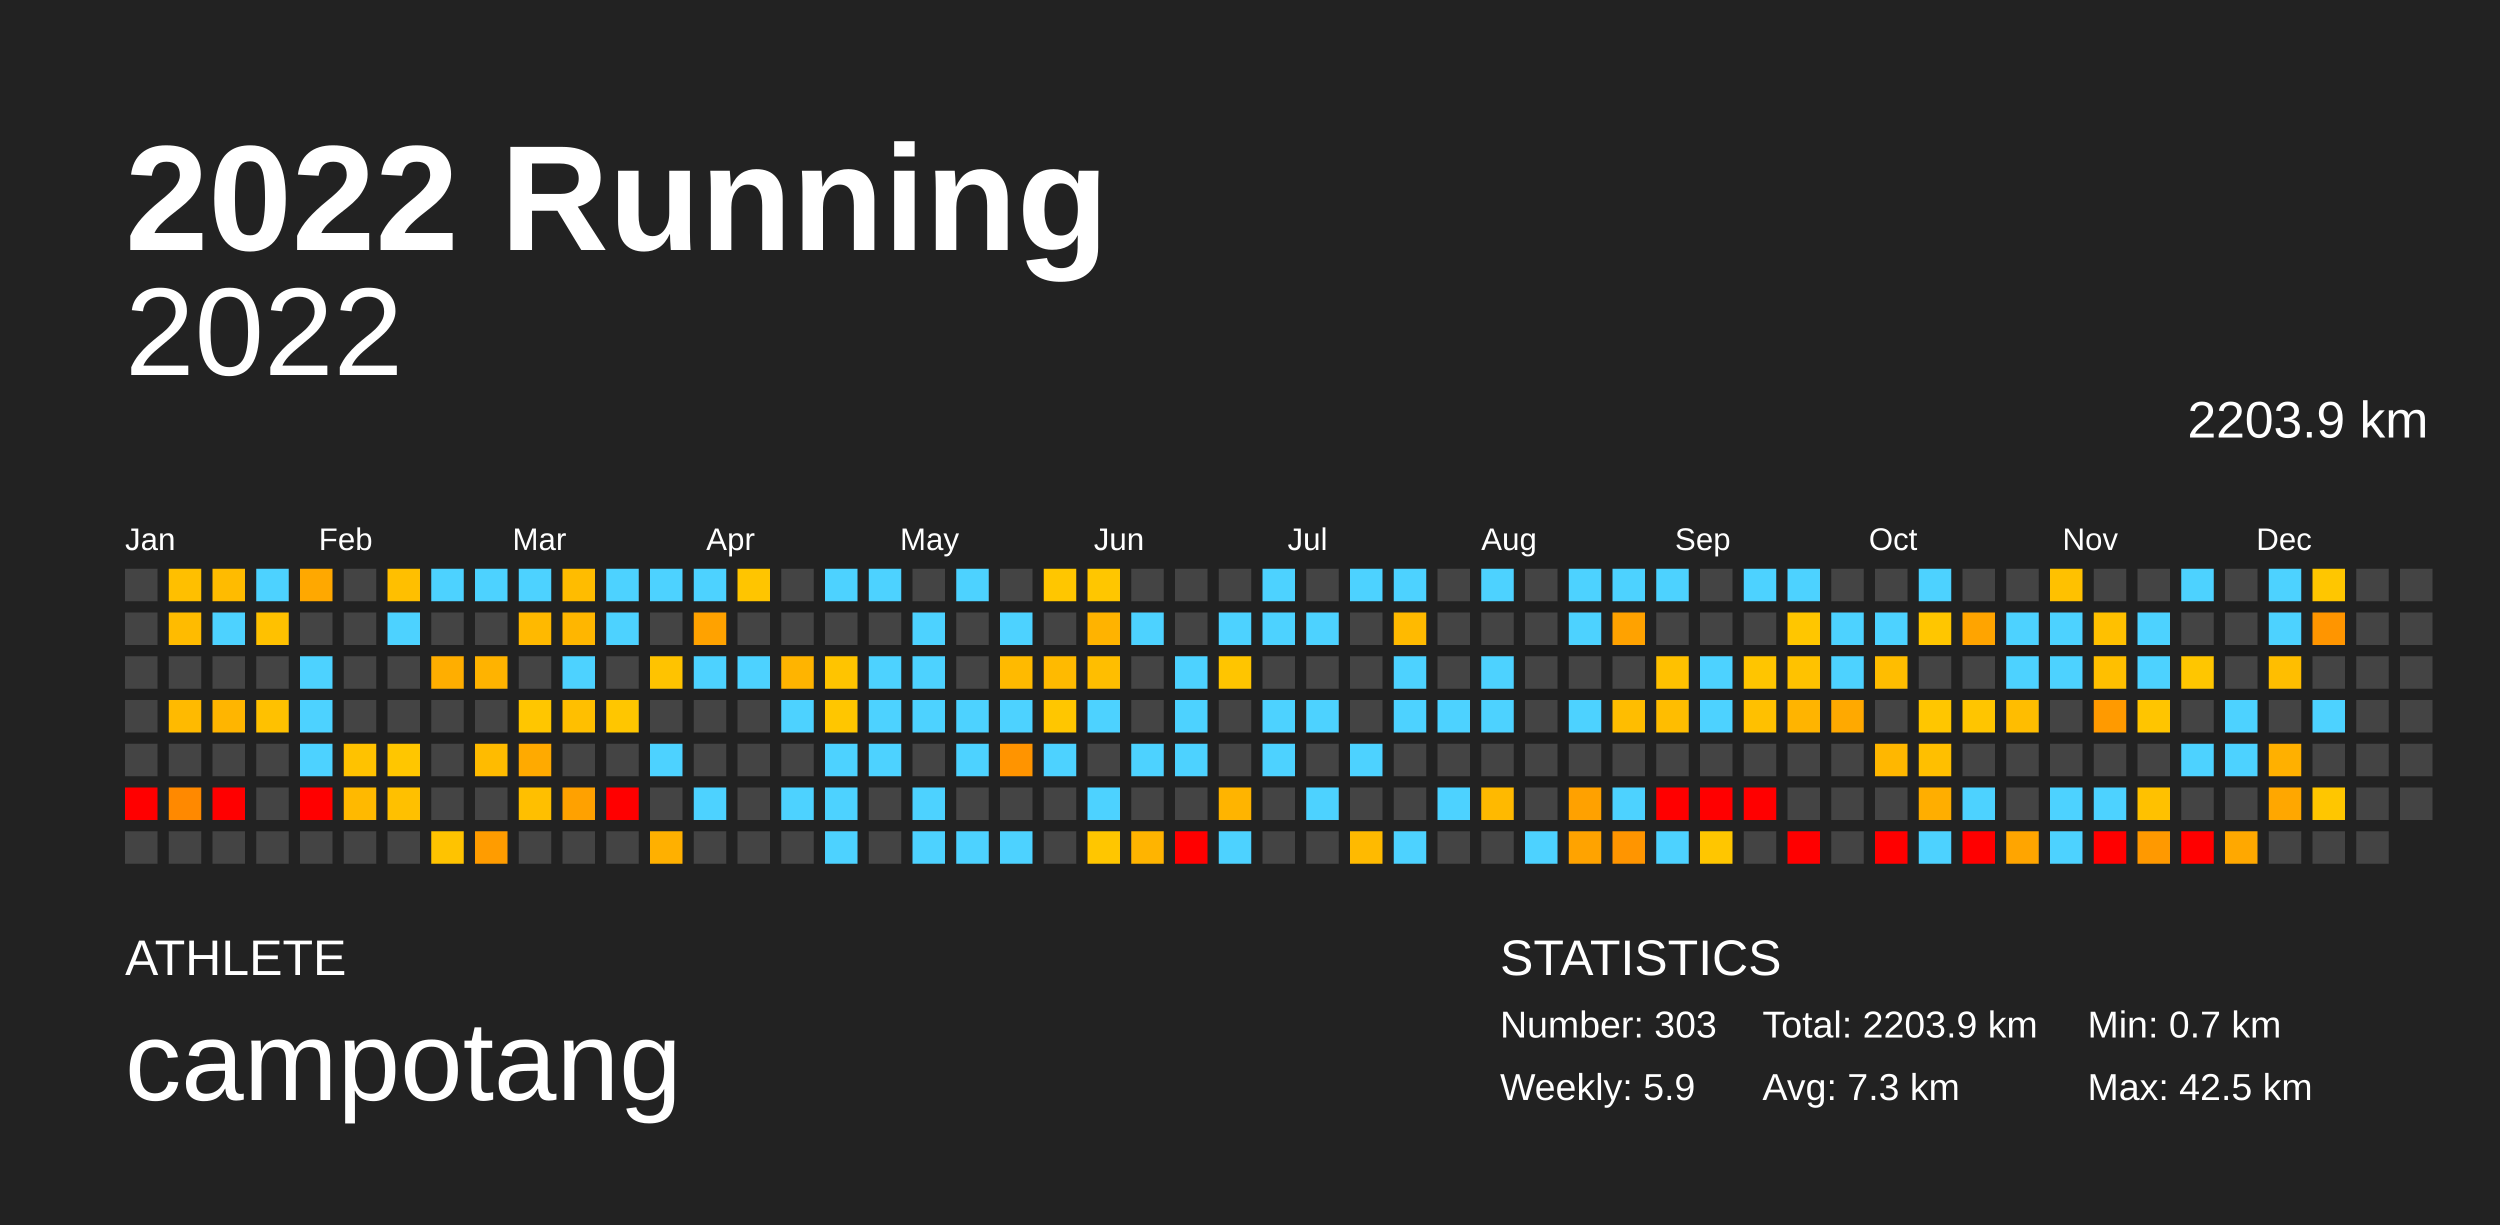
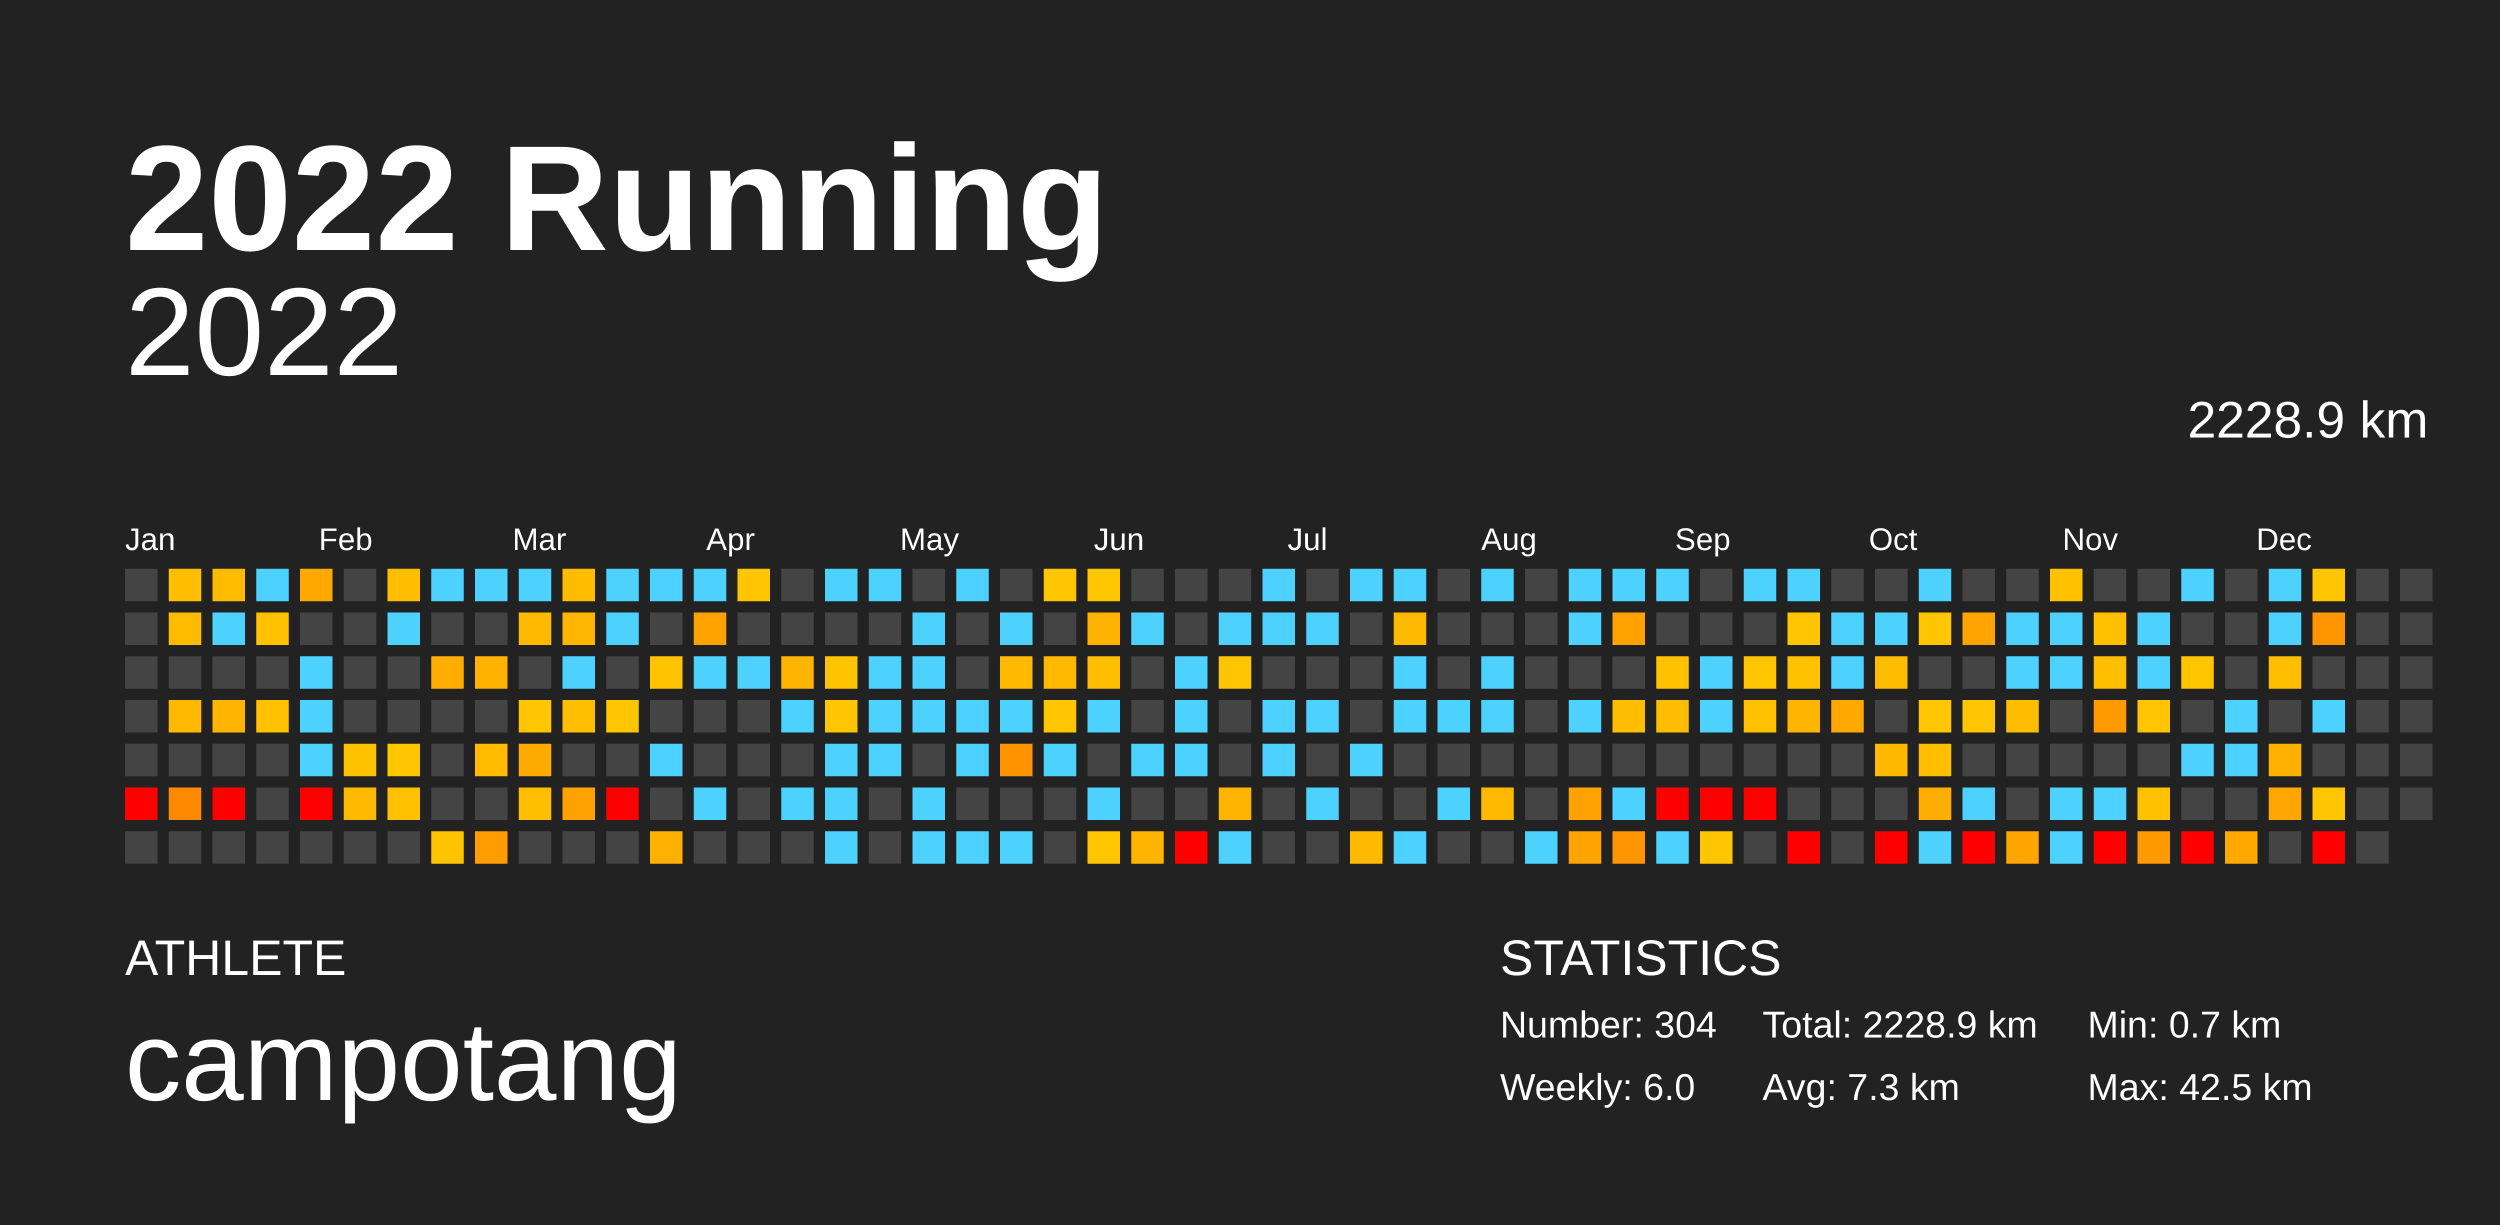
<svg xmlns="http://www.w3.org/2000/svg" baseProfile="full" height="98mm" version="1.1" viewBox="0,0,200,98" width="200mm">
  <defs />
  <rect fill="#222222" height="98" width="200" x="0" y="0" />
  <text fill="#FFFFFF" style="font-size:12px; font-family:Arial; font-weight:bold;" x="10" y="20">2022 Running</text>
  <text fill="#FFFFFF" style="font-size:4px; font-family:Arial" x="10" y="78">ATHLETE</text>
  <text fill="#FFFFFF" style="font-size:9px; font-family:Arial" x="10" y="88">campotang</text>
  <text fill="#FFFFFF" style="font-size:4px; font-family:Arial" x="120" y="78">STATISTICS</text>
-   <text fill="#FFFFFF" style="font-size:3px; font-family:Arial" x="120" y="83">Number: 303</text>
-   <text fill="#FFFFFF" style="font-size:3px; font-family:Arial" x="120" y="88">Weekly: 5.9</text>
-   <text fill="#FFFFFF" style="font-size:3px; font-family:Arial" x="141" y="83">Total: 2203.9 km</text>
+   <text fill="#FFFFFF" style="font-size:3px; font-family:Arial" x="120" y="83">Number: 304</text>
+   <text fill="#FFFFFF" style="font-size:3px; font-family:Arial" x="120" y="88">Weekly: 6.0</text>
+   <text fill="#FFFFFF" style="font-size:3px; font-family:Arial" x="141" y="83">Total: 2228.9 km</text>
  <text fill="#FFFFFF" style="font-size:3px; font-family:Arial" x="141" y="88">Avg: 7.3 km</text>
  <text fill="#FFFFFF" style="font-size:3px; font-family:Arial" x="167" y="83">Min: 0.7 km</text>
  <text fill="#FFFFFF" style="font-size:3px; font-family:Arial" x="167" y="88">Max: 42.5 km</text>
  <text alignment-baseline="hanging" fill="#FFFFFF" style="font-size:10.0px; font-family:Arial;" x="10" y="30">2022</text>
-   <text alignment-baseline="hanging" fill="#FFFFFF" style="font-size:4.125px; font-family:Arial;" x="175" y="35">2203.9 km</text>
+   <text alignment-baseline="hanging" fill="#FFFFFF" style="font-size:4.125px; font-family:Arial;" x="175" y="35">2228.9 km</text>
  <text fill="#FFFFFF" style="font-size:2.5px; font-family:Arial" x="10.0" y="44">Jan</text>
  <text fill="#FFFFFF" style="font-size:2.5px; font-family:Arial" x="25.5" y="44">Feb</text>
  <text fill="#FFFFFF" style="font-size:2.5px; font-family:Arial" x="41.0" y="44">Mar</text>
  <text fill="#FFFFFF" style="font-size:2.5px; font-family:Arial" x="56.5" y="44">Apr</text>
  <text fill="#FFFFFF" style="font-size:2.5px; font-family:Arial" x="72.0" y="44">May</text>
  <text fill="#FFFFFF" style="font-size:2.5px; font-family:Arial" x="87.5" y="44">Jun</text>
  <text fill="#FFFFFF" style="font-size:2.5px; font-family:Arial" x="103.0" y="44">Jul</text>
  <text fill="#FFFFFF" style="font-size:2.5px; font-family:Arial" x="118.5" y="44">Aug</text>
  <text fill="#FFFFFF" style="font-size:2.5px; font-family:Arial" x="134.0" y="44">Sep</text>
  <text fill="#FFFFFF" style="font-size:2.5px; font-family:Arial" x="149.5" y="44">Oct</text>
  <text fill="#FFFFFF" style="font-size:2.5px; font-family:Arial" x="165.0" y="44">Nov</text>
  <text fill="#FFFFFF" style="font-size:2.5px; font-family:Arial" x="180.5" y="44">Dec</text>
  <rect fill="#444444" height="2.6" width="2.6" x="10.0" y="45.5" />
  <rect fill="#444444" height="2.6" width="2.6" x="10.0" y="49.0" />
  <rect fill="#444444" height="2.6" width="2.6" x="10.0" y="52.5" />
  <rect fill="#444444" height="2.6" width="2.6" x="10.0" y="56.0" />
  <rect fill="#444444" height="2.6" width="2.6" x="10.0" y="59.5" />
  <rect fill="red" height="2.6" width="2.6" x="10.0" y="63.0" />
  <rect fill="#444444" height="2.6" width="2.6" x="10.0" y="66.5" />
  <rect fill="#ffbf00" height="2.6" width="2.6" x="13.5" y="45.5" />
  <rect fill="#ffbb00" height="2.6" width="2.6" x="13.5" y="49.0" />
  <rect fill="#444444" height="2.6" width="2.6" x="13.5" y="52.5" />
  <rect fill="#ffba00" height="2.6" width="2.6" x="13.5" y="56.0" />
  <rect fill="#444444" height="2.6" width="2.6" x="13.5" y="59.5" />
  <rect fill="#ff8900" height="2.6" width="2.6" x="13.5" y="63.0" />
  <rect fill="#444444" height="2.6" width="2.6" x="13.5" y="66.5" />
  <rect fill="#ffbb00" height="2.6" width="2.6" x="17.0" y="45.5" />
  <rect fill="#4dd2ff" height="2.6" width="2.6" x="17.0" y="49.0" />
  <rect fill="#444444" height="2.6" width="2.6" x="17.0" y="52.5" />
  <rect fill="#ffb500" height="2.6" width="2.6" x="17.0" y="56.0" />
  <rect fill="#444444" height="2.6" width="2.6" x="17.0" y="59.5" />
  <rect fill="red" height="2.6" width="2.6" x="17.0" y="63.0" />
  <rect fill="#444444" height="2.6" width="2.6" x="17.0" y="66.5" />
  <rect fill="#4dd2ff" height="2.6" width="2.6" x="20.5" y="45.5" />
  <rect fill="#ffc100" height="2.6" width="2.6" x="20.5" y="49.0" />
  <rect fill="#444444" height="2.6" width="2.6" x="20.5" y="52.5" />
  <rect fill="#ffc100" height="2.6" width="2.6" x="20.5" y="56.0" />
  <rect fill="#444444" height="2.6" width="2.6" x="20.5" y="59.5" />
  <rect fill="#444444" height="2.6" width="2.6" x="20.5" y="63.0" />
  <rect fill="#444444" height="2.6" width="2.6" x="20.5" y="66.5" />
  <rect fill="#ffa800" height="2.6" width="2.6" x="24.0" y="45.5" />
  <rect fill="#444444" height="2.6" width="2.6" x="24.0" y="49.0" />
  <rect fill="#4dd2ff" height="2.6" width="2.6" x="24.0" y="52.5" />
  <rect fill="#4dd2ff" height="2.6" width="2.6" x="24.0" y="56.0" />
  <rect fill="#4dd2ff" height="2.6" width="2.6" x="24.0" y="59.5" />
  <rect fill="red" height="2.6" width="2.6" x="24.0" y="63.0" />
  <rect fill="#444444" height="2.6" width="2.6" x="24.0" y="66.5" />
  <rect fill="#444444" height="2.6" width="2.6" x="27.5" y="45.5" />
  <rect fill="#444444" height="2.6" width="2.6" x="27.5" y="49.0" />
  <rect fill="#444444" height="2.6" width="2.6" x="27.5" y="52.5" />
  <rect fill="#444444" height="2.6" width="2.6" x="27.5" y="56.0" />
  <rect fill="#ffc200" height="2.6" width="2.6" x="27.5" y="59.5" />
  <rect fill="#ffb900" height="2.6" width="2.6" x="27.5" y="63.0" />
  <rect fill="#444444" height="2.6" width="2.6" x="27.5" y="66.5" />
  <rect fill="#ffbf00" height="2.6" width="2.6" x="31.0" y="45.5" />
  <rect fill="#4dd2ff" height="2.6" width="2.6" x="31.0" y="49.0" />
  <rect fill="#444444" height="2.6" width="2.6" x="31.0" y="52.5" />
  <rect fill="#444444" height="2.6" width="2.6" x="31.0" y="56.0" />
  <rect fill="#ffc600" height="2.6" width="2.6" x="31.0" y="59.5" />
  <rect fill="#ffc000" height="2.6" width="2.6" x="31.0" y="63.0" />
  <rect fill="#444444" height="2.6" width="2.6" x="31.0" y="66.5" />
  <rect fill="#4dd2ff" height="2.6" width="2.6" x="34.5" y="45.5" />
  <rect fill="#444444" height="2.6" width="2.6" x="34.5" y="49.0" />
  <rect fill="#ffae00" height="2.6" width="2.6" x="34.5" y="52.5" />
  <rect fill="#444444" height="2.6" width="2.6" x="34.5" y="56.0" />
  <rect fill="#444444" height="2.6" width="2.6" x="34.5" y="59.5" />
  <rect fill="#444444" height="2.6" width="2.6" x="34.5" y="63.0" />
  <rect fill="#ffc300" height="2.6" width="2.6" x="34.5" y="66.5" />
  <rect fill="#4dd2ff" height="2.6" width="2.6" x="38.0" y="45.5" />
  <rect fill="#444444" height="2.6" width="2.6" x="38.0" y="49.0" />
  <rect fill="#ffb300" height="2.6" width="2.6" x="38.0" y="52.5" />
  <rect fill="#444444" height="2.6" width="2.6" x="38.0" y="56.0" />
  <rect fill="#ffbb00" height="2.6" width="2.6" x="38.0" y="59.5" />
  <rect fill="#444444" height="2.6" width="2.6" x="38.0" y="63.0" />
  <rect fill="#ff9c00" height="2.6" width="2.6" x="38.0" y="66.5" />
  <rect fill="#4dd2ff" height="2.6" width="2.6" x="41.5" y="45.5" />
  <rect fill="#ffb900" height="2.6" width="2.6" x="41.5" y="49.0" />
  <rect fill="#444444" height="2.6" width="2.6" x="41.5" y="52.5" />
  <rect fill="#ffc600" height="2.6" width="2.6" x="41.5" y="56.0" />
  <rect fill="#ffaa00" height="2.6" width="2.6" x="41.5" y="59.5" />
  <rect fill="#ffbf00" height="2.6" width="2.6" x="41.5" y="63.0" />
  <rect fill="#444444" height="2.6" width="2.6" x="41.5" y="66.5" />
  <rect fill="#ffbc00" height="2.6" width="2.6" x="45.0" y="45.5" />
  <rect fill="#ffb600" height="2.6" width="2.6" x="45.0" y="49.0" />
  <rect fill="#4dd2ff" height="2.6" width="2.6" x="45.0" y="52.5" />
  <rect fill="#ffbf00" height="2.6" width="2.6" x="45.0" y="56.0" />
  <rect fill="#444444" height="2.6" width="2.6" x="45.0" y="59.5" />
  <rect fill="#ffa100" height="2.6" width="2.6" x="45.0" y="63.0" />
  <rect fill="#444444" height="2.6" width="2.6" x="45.0" y="66.5" />
  <rect fill="#4dd2ff" height="2.6" width="2.6" x="48.5" y="45.5" />
  <rect fill="#4dd2ff" height="2.6" width="2.6" x="48.5" y="49.0" />
  <rect fill="#444444" height="2.6" width="2.6" x="48.5" y="52.5" />
  <rect fill="#ffc600" height="2.6" width="2.6" x="48.5" y="56.0" />
  <rect fill="#444444" height="2.6" width="2.6" x="48.5" y="59.5" />
  <rect fill="red" height="2.6" width="2.6" x="48.5" y="63.0" />
  <rect fill="#444444" height="2.6" width="2.6" x="48.5" y="66.5" />
  <rect fill="#4dd2ff" height="2.6" width="2.6" x="52.0" y="45.5" />
  <rect fill="#444444" height="2.6" width="2.6" x="52.0" y="49.0" />
  <rect fill="#ffc300" height="2.6" width="2.6" x="52.0" y="52.5" />
  <rect fill="#444444" height="2.6" width="2.6" x="52.0" y="56.0" />
  <rect fill="#4dd2ff" height="2.6" width="2.6" x="52.0" y="59.5" />
  <rect fill="#444444" height="2.6" width="2.6" x="52.0" y="63.0" />
  <rect fill="#ffb000" height="2.6" width="2.6" x="52.0" y="66.5" />
  <rect fill="#4dd2ff" height="2.6" width="2.6" x="55.5" y="45.5" />
  <rect fill="#ffa200" height="2.6" width="2.6" x="55.5" y="49.0" />
  <rect fill="#4dd2ff" height="2.6" width="2.6" x="55.5" y="52.5" />
  <rect fill="#444444" height="2.6" width="2.6" x="55.5" y="56.0" />
  <rect fill="#444444" height="2.6" width="2.6" x="55.5" y="59.5" />
  <rect fill="#4dd2ff" height="2.6" width="2.6" x="55.5" y="63.0" />
  <rect fill="#444444" height="2.6" width="2.6" x="55.5" y="66.5" />
  <rect fill="#ffc500" height="2.6" width="2.6" x="59.0" y="45.5" />
  <rect fill="#444444" height="2.6" width="2.6" x="59.0" y="49.0" />
  <rect fill="#4dd2ff" height="2.6" width="2.6" x="59.0" y="52.5" />
  <rect fill="#444444" height="2.6" width="2.6" x="59.0" y="56.0" />
  <rect fill="#444444" height="2.6" width="2.6" x="59.0" y="59.5" />
  <rect fill="#444444" height="2.6" width="2.6" x="59.0" y="63.0" />
  <rect fill="#444444" height="2.6" width="2.6" x="59.0" y="66.5" />
  <rect fill="#444444" height="2.6" width="2.6" x="62.5" y="45.5" />
  <rect fill="#444444" height="2.6" width="2.6" x="62.5" y="49.0" />
  <rect fill="#ffb400" height="2.6" width="2.6" x="62.5" y="52.5" />
  <rect fill="#4dd2ff" height="2.6" width="2.6" x="62.5" y="56.0" />
  <rect fill="#444444" height="2.6" width="2.6" x="62.5" y="59.5" />
  <rect fill="#4dd2ff" height="2.6" width="2.6" x="62.5" y="63.0" />
  <rect fill="#444444" height="2.6" width="2.6" x="62.5" y="66.5" />
  <rect fill="#4dd2ff" height="2.6" width="2.6" x="66.0" y="45.5" />
  <rect fill="#444444" height="2.6" width="2.6" x="66.0" y="49.0" />
  <rect fill="#ffc400" height="2.6" width="2.6" x="66.0" y="52.5" />
  <rect fill="#ffc600" height="2.6" width="2.6" x="66.0" y="56.0" />
  <rect fill="#4dd2ff" height="2.6" width="2.6" x="66.0" y="59.5" />
  <rect fill="#4dd2ff" height="2.6" width="2.6" x="66.0" y="63.0" />
  <rect fill="#4dd2ff" height="2.6" width="2.6" x="66.0" y="66.5" />
  <rect fill="#4dd2ff" height="2.6" width="2.6" x="69.5" y="45.5" />
  <rect fill="#444444" height="2.6" width="2.6" x="69.5" y="49.0" />
  <rect fill="#4dd2ff" height="2.6" width="2.6" x="69.5" y="52.5" />
  <rect fill="#4dd2ff" height="2.6" width="2.6" x="69.5" y="56.0" />
  <rect fill="#4dd2ff" height="2.6" width="2.6" x="69.5" y="59.5" />
  <rect fill="#444444" height="2.6" width="2.6" x="69.5" y="63.0" />
  <rect fill="#444444" height="2.6" width="2.6" x="69.5" y="66.5" />
  <rect fill="#444444" height="2.6" width="2.6" x="73.0" y="45.5" />
  <rect fill="#4dd2ff" height="2.6" width="2.6" x="73.0" y="49.0" />
  <rect fill="#4dd2ff" height="2.6" width="2.6" x="73.0" y="52.5" />
  <rect fill="#4dd2ff" height="2.6" width="2.6" x="73.0" y="56.0" />
  <rect fill="#444444" height="2.6" width="2.6" x="73.0" y="59.5" />
  <rect fill="#4dd2ff" height="2.6" width="2.6" x="73.0" y="63.0" />
  <rect fill="#4dd2ff" height="2.6" width="2.6" x="73.0" y="66.5" />
  <rect fill="#4dd2ff" height="2.6" width="2.6" x="76.5" y="45.5" />
  <rect fill="#444444" height="2.6" width="2.6" x="76.5" y="49.0" />
  <rect fill="#444444" height="2.6" width="2.6" x="76.5" y="52.5" />
  <rect fill="#4dd2ff" height="2.6" width="2.6" x="76.5" y="56.0" />
  <rect fill="#4dd2ff" height="2.6" width="2.6" x="76.5" y="59.5" />
  <rect fill="#444444" height="2.6" width="2.6" x="76.5" y="63.0" />
  <rect fill="#4dd2ff" height="2.6" width="2.6" x="76.5" y="66.5" />
  <rect fill="#444444" height="2.6" width="2.6" x="80.0" y="45.5" />
  <rect fill="#4dd2ff" height="2.6" width="2.6" x="80.0" y="49.0" />
  <rect fill="#ffba00" height="2.6" width="2.6" x="80.0" y="52.5" />
  <rect fill="#4dd2ff" height="2.6" width="2.6" x="80.0" y="56.0" />
  <rect fill="#ff9400" height="2.6" width="2.6" x="80.0" y="59.5" />
  <rect fill="#444444" height="2.6" width="2.6" x="80.0" y="63.0" />
  <rect fill="#4dd2ff" height="2.6" width="2.6" x="80.0" y="66.5" />
  <rect fill="#ffc600" height="2.6" width="2.6" x="83.5" y="45.5" />
  <rect fill="#444444" height="2.6" width="2.6" x="83.5" y="49.0" />
  <rect fill="#ffba00" height="2.6" width="2.6" x="83.5" y="52.5" />
  <rect fill="#ffc600" height="2.6" width="2.6" x="83.5" y="56.0" />
  <rect fill="#4dd2ff" height="2.6" width="2.6" x="83.5" y="59.5" />
  <rect fill="#444444" height="2.6" width="2.6" x="83.5" y="63.0" />
  <rect fill="#444444" height="2.6" width="2.6" x="83.5" y="66.5" />
  <rect fill="#ffc600" height="2.6" width="2.6" x="87.0" y="45.5" />
  <rect fill="#ffb300" height="2.6" width="2.6" x="87.0" y="49.0" />
  <rect fill="#ffbe00" height="2.6" width="2.6" x="87.0" y="52.5" />
  <rect fill="#4dd2ff" height="2.6" width="2.6" x="87.0" y="56.0" />
  <rect fill="#444444" height="2.6" width="2.6" x="87.0" y="59.5" />
  <rect fill="#4dd2ff" height="2.6" width="2.6" x="87.0" y="63.0" />
  <rect fill="#ffc600" height="2.6" width="2.6" x="87.0" y="66.5" />
  <rect fill="#444444" height="2.6" width="2.6" x="90.5" y="45.5" />
  <rect fill="#4dd2ff" height="2.6" width="2.6" x="90.5" y="49.0" />
  <rect fill="#444444" height="2.6" width="2.6" x="90.5" y="52.5" />
  <rect fill="#444444" height="2.6" width="2.6" x="90.5" y="56.0" />
  <rect fill="#4dd2ff" height="2.6" width="2.6" x="90.5" y="59.5" />
  <rect fill="#444444" height="2.6" width="2.6" x="90.5" y="63.0" />
  <rect fill="#ffb400" height="2.6" width="2.6" x="90.5" y="66.5" />
  <rect fill="#444444" height="2.6" width="2.6" x="94.0" y="45.5" />
  <rect fill="#444444" height="2.6" width="2.6" x="94.0" y="49.0" />
  <rect fill="#4dd2ff" height="2.6" width="2.6" x="94.0" y="52.5" />
  <rect fill="#4dd2ff" height="2.6" width="2.6" x="94.0" y="56.0" />
  <rect fill="#4dd2ff" height="2.6" width="2.6" x="94.0" y="59.5" />
  <rect fill="#444444" height="2.6" width="2.6" x="94.0" y="63.0" />
  <rect fill="red" height="2.6" width="2.6" x="94.0" y="66.5" />
  <rect fill="#444444" height="2.6" width="2.6" x="97.5" y="45.5" />
  <rect fill="#4dd2ff" height="2.6" width="2.6" x="97.5" y="49.0" />
  <rect fill="#ffc500" height="2.6" width="2.6" x="97.5" y="52.5" />
  <rect fill="#444444" height="2.6" width="2.6" x="97.5" y="56.0" />
  <rect fill="#444444" height="2.6" width="2.6" x="97.5" y="59.5" />
  <rect fill="#ffb400" height="2.6" width="2.6" x="97.5" y="63.0" />
  <rect fill="#4dd2ff" height="2.6" width="2.6" x="97.5" y="66.5" />
  <rect fill="#4dd2ff" height="2.6" width="2.6" x="101.0" y="45.5" />
  <rect fill="#4dd2ff" height="2.6" width="2.6" x="101.0" y="49.0" />
  <rect fill="#444444" height="2.6" width="2.6" x="101.0" y="52.5" />
  <rect fill="#4dd2ff" height="2.6" width="2.6" x="101.0" y="56.0" />
  <rect fill="#4dd2ff" height="2.6" width="2.6" x="101.0" y="59.5" />
  <rect fill="#444444" height="2.6" width="2.6" x="101.0" y="63.0" />
  <rect fill="#444444" height="2.6" width="2.6" x="101.0" y="66.5" />
  <rect fill="#444444" height="2.6" width="2.6" x="104.5" y="45.5" />
  <rect fill="#4dd2ff" height="2.6" width="2.6" x="104.5" y="49.0" />
  <rect fill="#444444" height="2.6" width="2.6" x="104.5" y="52.5" />
  <rect fill="#4dd2ff" height="2.6" width="2.6" x="104.5" y="56.0" />
  <rect fill="#444444" height="2.6" width="2.6" x="104.5" y="59.5" />
  <rect fill="#4dd2ff" height="2.6" width="2.6" x="104.5" y="63.0" />
  <rect fill="#444444" height="2.6" width="2.6" x="104.5" y="66.5" />
  <rect fill="#4dd2ff" height="2.6" width="2.6" x="108.0" y="45.5" />
  <rect fill="#444444" height="2.6" width="2.6" x="108.0" y="49.0" />
  <rect fill="#444444" height="2.6" width="2.6" x="108.0" y="52.5" />
  <rect fill="#444444" height="2.6" width="2.6" x="108.0" y="56.0" />
  <rect fill="#4dd2ff" height="2.6" width="2.6" x="108.0" y="59.5" />
  <rect fill="#444444" height="2.6" width="2.6" x="108.0" y="63.0" />
  <rect fill="#ffba00" height="2.6" width="2.6" x="108.0" y="66.5" />
  <rect fill="#4dd2ff" height="2.6" width="2.6" x="111.5" y="45.5" />
  <rect fill="#ffba00" height="2.6" width="2.6" x="111.5" y="49.0" />
  <rect fill="#4dd2ff" height="2.6" width="2.6" x="111.5" y="52.5" />
  <rect fill="#4dd2ff" height="2.6" width="2.6" x="111.5" y="56.0" />
  <rect fill="#444444" height="2.6" width="2.6" x="111.5" y="59.5" />
  <rect fill="#444444" height="2.6" width="2.6" x="111.5" y="63.0" />
  <rect fill="#4dd2ff" height="2.6" width="2.6" x="111.5" y="66.5" />
  <rect fill="#444444" height="2.6" width="2.6" x="115.0" y="45.5" />
  <rect fill="#444444" height="2.6" width="2.6" x="115.0" y="49.0" />
  <rect fill="#444444" height="2.6" width="2.6" x="115.0" y="52.5" />
  <rect fill="#4dd2ff" height="2.6" width="2.6" x="115.0" y="56.0" />
  <rect fill="#444444" height="2.6" width="2.6" x="115.0" y="59.5" />
  <rect fill="#4dd2ff" height="2.6" width="2.6" x="115.0" y="63.0" />
  <rect fill="#444444" height="2.6" width="2.6" x="115.0" y="66.5" />
  <rect fill="#4dd2ff" height="2.6" width="2.6" x="118.5" y="45.5" />
  <rect fill="#444444" height="2.6" width="2.6" x="118.5" y="49.0" />
  <rect fill="#4dd2ff" height="2.6" width="2.6" x="118.5" y="52.5" />
  <rect fill="#4dd2ff" height="2.6" width="2.6" x="118.5" y="56.0" />
  <rect fill="#444444" height="2.6" width="2.6" x="118.5" y="59.5" />
  <rect fill="#ffb900" height="2.6" width="2.6" x="118.5" y="63.0" />
  <rect fill="#444444" height="2.6" width="2.6" x="118.5" y="66.5" />
  <rect fill="#444444" height="2.6" width="2.6" x="122.0" y="45.5" />
  <rect fill="#444444" height="2.6" width="2.6" x="122.0" y="49.0" />
  <rect fill="#444444" height="2.6" width="2.6" x="122.0" y="52.5" />
  <rect fill="#444444" height="2.6" width="2.6" x="122.0" y="56.0" />
  <rect fill="#444444" height="2.6" width="2.6" x="122.0" y="59.5" />
  <rect fill="#444444" height="2.6" width="2.6" x="122.0" y="63.0" />
  <rect fill="#4dd2ff" height="2.6" width="2.6" x="122.0" y="66.5" />
  <rect fill="#4dd2ff" height="2.6" width="2.6" x="125.5" y="45.5" />
  <rect fill="#4dd2ff" height="2.6" width="2.6" x="125.5" y="49.0" />
  <rect fill="#444444" height="2.6" width="2.6" x="125.5" y="52.5" />
  <rect fill="#4dd2ff" height="2.6" width="2.6" x="125.5" y="56.0" />
  <rect fill="#444444" height="2.6" width="2.6" x="125.5" y="59.5" />
  <rect fill="#ffa100" height="2.6" width="2.6" x="125.5" y="63.0" />
  <rect fill="#ffa300" height="2.6" width="2.6" x="125.5" y="66.5" />
  <rect fill="#4dd2ff" height="2.6" width="2.6" x="129.0" y="45.5" />
  <rect fill="#ffa200" height="2.6" width="2.6" x="129.0" y="49.0" />
  <rect fill="#444444" height="2.6" width="2.6" x="129.0" y="52.5" />
  <rect fill="#ffbd00" height="2.6" width="2.6" x="129.0" y="56.0" />
  <rect fill="#444444" height="2.6" width="2.6" x="129.0" y="59.5" />
  <rect fill="#4dd2ff" height="2.6" width="2.6" x="129.0" y="63.0" />
  <rect fill="#ff9500" height="2.6" width="2.6" x="129.0" y="66.5" />
  <rect fill="#4dd2ff" height="2.6" width="2.6" x="132.5" y="45.5" />
  <rect fill="#444444" height="2.6" width="2.6" x="132.5" y="49.0" />
  <rect fill="#ffc100" height="2.6" width="2.6" x="132.5" y="52.5" />
  <rect fill="#ffbd00" height="2.6" width="2.6" x="132.5" y="56.0" />
  <rect fill="#444444" height="2.6" width="2.6" x="132.5" y="59.5" />
  <rect fill="red" height="2.6" width="2.6" x="132.5" y="63.0" />
  <rect fill="#4dd2ff" height="2.6" width="2.6" x="132.5" y="66.5" />
  <rect fill="#444444" height="2.6" width="2.6" x="136.0" y="45.5" />
  <rect fill="#444444" height="2.6" width="2.6" x="136.0" y="49.0" />
  <rect fill="#4dd2ff" height="2.6" width="2.6" x="136.0" y="52.5" />
  <rect fill="#4dd2ff" height="2.6" width="2.6" x="136.0" y="56.0" />
  <rect fill="#444444" height="2.6" width="2.6" x="136.0" y="59.5" />
  <rect fill="red" height="2.6" width="2.6" x="136.0" y="63.0" />
  <rect fill="#ffc600" height="2.6" width="2.6" x="136.0" y="66.5" />
  <rect fill="#4dd2ff" height="2.6" width="2.6" x="139.5" y="45.5" />
  <rect fill="#444444" height="2.6" width="2.6" x="139.5" y="49.0" />
  <rect fill="#ffc500" height="2.6" width="2.6" x="139.5" y="52.5" />
  <rect fill="#ffc000" height="2.6" width="2.6" x="139.5" y="56.0" />
  <rect fill="#444444" height="2.6" width="2.6" x="139.5" y="59.5" />
  <rect fill="red" height="2.6" width="2.6" x="139.5" y="63.0" />
  <rect fill="#444444" height="2.6" width="2.6" x="139.5" y="66.5" />
  <rect fill="#4dd2ff" height="2.6" width="2.6" x="143.0" y="45.5" />
  <rect fill="#ffc600" height="2.6" width="2.6" x="143.0" y="49.0" />
  <rect fill="#ffc200" height="2.6" width="2.6" x="143.0" y="52.5" />
  <rect fill="#ffb400" height="2.6" width="2.6" x="143.0" y="56.0" />
  <rect fill="#444444" height="2.6" width="2.6" x="143.0" y="59.5" />
  <rect fill="#444444" height="2.6" width="2.6" x="143.0" y="63.0" />
  <rect fill="red" height="2.6" width="2.6" x="143.0" y="66.5" />
  <rect fill="#444444" height="2.6" width="2.6" x="146.5" y="45.5" />
  <rect fill="#4dd2ff" height="2.6" width="2.6" x="146.5" y="49.0" />
  <rect fill="#4dd2ff" height="2.6" width="2.6" x="146.5" y="52.5" />
  <rect fill="#ffa900" height="2.6" width="2.6" x="146.5" y="56.0" />
  <rect fill="#444444" height="2.6" width="2.6" x="146.5" y="59.5" />
  <rect fill="#444444" height="2.6" width="2.6" x="146.5" y="63.0" />
  <rect fill="#444444" height="2.6" width="2.6" x="146.5" y="66.5" />
  <rect fill="#444444" height="2.6" width="2.6" x="150.0" y="45.5" />
  <rect fill="#4dd2ff" height="2.6" width="2.6" x="150.0" y="49.0" />
  <rect fill="#ffbd00" height="2.6" width="2.6" x="150.0" y="52.5" />
  <rect fill="#444444" height="2.6" width="2.6" x="150.0" y="56.0" />
  <rect fill="#ffb700" height="2.6" width="2.6" x="150.0" y="59.5" />
  <rect fill="#444444" height="2.6" width="2.6" x="150.0" y="63.0" />
  <rect fill="red" height="2.6" width="2.6" x="150.0" y="66.5" />
  <rect fill="#4dd2ff" height="2.6" width="2.6" x="153.5" y="45.5" />
  <rect fill="#ffc600" height="2.6" width="2.6" x="153.5" y="49.0" />
  <rect fill="#444444" height="2.6" width="2.6" x="153.5" y="52.5" />
  <rect fill="#ffc600" height="2.6" width="2.6" x="153.5" y="56.0" />
  <rect fill="#ffbf00" height="2.6" width="2.6" x="153.5" y="59.5" />
  <rect fill="#ffae00" height="2.6" width="2.6" x="153.5" y="63.0" />
  <rect fill="#4dd2ff" height="2.6" width="2.6" x="153.5" y="66.5" />
  <rect fill="#444444" height="2.6" width="2.6" x="157.0" y="45.5" />
  <rect fill="#ffa400" height="2.6" width="2.6" x="157.0" y="49.0" />
  <rect fill="#444444" height="2.6" width="2.6" x="157.0" y="52.5" />
  <rect fill="#ffc500" height="2.6" width="2.6" x="157.0" y="56.0" />
  <rect fill="#444444" height="2.6" width="2.6" x="157.0" y="59.5" />
  <rect fill="#4dd2ff" height="2.6" width="2.6" x="157.0" y="63.0" />
  <rect fill="red" height="2.6" width="2.6" x="157.0" y="66.5" />
  <rect fill="#444444" height="2.6" width="2.6" x="160.5" y="45.5" />
  <rect fill="#4dd2ff" height="2.6" width="2.6" x="160.5" y="49.0" />
  <rect fill="#4dd2ff" height="2.6" width="2.6" x="160.5" y="52.5" />
  <rect fill="#ffbd00" height="2.6" width="2.6" x="160.5" y="56.0" />
  <rect fill="#444444" height="2.6" width="2.6" x="160.5" y="59.5" />
  <rect fill="#444444" height="2.6" width="2.6" x="160.5" y="63.0" />
  <rect fill="#ffa500" height="2.6" width="2.6" x="160.5" y="66.5" />
  <rect fill="#ffc100" height="2.6" width="2.6" x="164.0" y="45.5" />
  <rect fill="#4dd2ff" height="2.6" width="2.6" x="164.0" y="49.0" />
  <rect fill="#4dd2ff" height="2.6" width="2.6" x="164.0" y="52.5" />
  <rect fill="#444444" height="2.6" width="2.6" x="164.0" y="56.0" />
  <rect fill="#444444" height="2.6" width="2.6" x="164.0" y="59.5" />
  <rect fill="#4dd2ff" height="2.6" width="2.6" x="164.0" y="63.0" />
  <rect fill="#4dd2ff" height="2.6" width="2.6" x="164.0" y="66.5" />
  <rect fill="#444444" height="2.6" width="2.6" x="167.5" y="45.5" />
  <rect fill="#ffc000" height="2.6" width="2.6" x="167.5" y="49.0" />
  <rect fill="#ffbf00" height="2.6" width="2.6" x="167.5" y="52.5" />
  <rect fill="#ff9a00" height="2.6" width="2.6" x="167.5" y="56.0" />
  <rect fill="#444444" height="2.6" width="2.6" x="167.5" y="59.5" />
  <rect fill="#4dd2ff" height="2.6" width="2.6" x="167.5" y="63.0" />
  <rect fill="red" height="2.6" width="2.6" x="167.5" y="66.5" />
  <rect fill="#444444" height="2.6" width="2.6" x="171.0" y="45.5" />
  <rect fill="#4dd2ff" height="2.6" width="2.6" x="171.0" y="49.0" />
  <rect fill="#4dd2ff" height="2.6" width="2.6" x="171.0" y="52.5" />
  <rect fill="#ffc500" height="2.6" width="2.6" x="171.0" y="56.0" />
  <rect fill="#444444" height="2.6" width="2.6" x="171.0" y="59.5" />
  <rect fill="#ffc100" height="2.6" width="2.6" x="171.0" y="63.0" />
  <rect fill="#ff9900" height="2.6" width="2.6" x="171.0" y="66.5" />
  <rect fill="#4dd2ff" height="2.6" width="2.6" x="174.5" y="45.5" />
  <rect fill="#444444" height="2.6" width="2.6" x="174.5" y="49.0" />
  <rect fill="#ffc600" height="2.6" width="2.6" x="174.5" y="52.5" />
  <rect fill="#444444" height="2.6" width="2.6" x="174.5" y="56.0" />
  <rect fill="#4dd2ff" height="2.6" width="2.6" x="174.5" y="59.5" />
  <rect fill="#444444" height="2.6" width="2.6" x="174.5" y="63.0" />
  <rect fill="red" height="2.6" width="2.6" x="174.5" y="66.5" />
  <rect fill="#444444" height="2.6" width="2.6" x="178.0" y="45.5" />
  <rect fill="#444444" height="2.6" width="2.6" x="178.0" y="49.0" />
  <rect fill="#444444" height="2.6" width="2.6" x="178.0" y="52.5" />
  <rect fill="#4dd2ff" height="2.6" width="2.6" x="178.0" y="56.0" />
  <rect fill="#4dd2ff" height="2.6" width="2.6" x="178.0" y="59.5" />
  <rect fill="#444444" height="2.6" width="2.6" x="178.0" y="63.0" />
  <rect fill="#ffa800" height="2.6" width="2.6" x="178.0" y="66.5" />
  <rect fill="#4dd2ff" height="2.6" width="2.6" x="181.5" y="45.5" />
  <rect fill="#4dd2ff" height="2.6" width="2.6" x="181.5" y="49.0" />
  <rect fill="#ffbe00" height="2.6" width="2.6" x="181.5" y="52.5" />
  <rect fill="#444444" height="2.6" width="2.6" x="181.5" y="56.0" />
  <rect fill="#ffb000" height="2.6" width="2.6" x="181.5" y="59.5" />
  <rect fill="#ffa700" height="2.6" width="2.6" x="181.5" y="63.0" />
  <rect fill="#444444" height="2.6" width="2.6" x="181.5" y="66.5" />
  <rect fill="#ffc600" height="2.6" width="2.6" x="185.0" y="45.5" />
  <rect fill="#ff9500" height="2.6" width="2.6" x="185.0" y="49.0" />
  <rect fill="#444444" height="2.6" width="2.6" x="185.0" y="52.5" />
  <rect fill="#4dd2ff" height="2.6" width="2.6" x="185.0" y="56.0" />
  <rect fill="#444444" height="2.6" width="2.6" x="185.0" y="59.5" />
  <rect fill="#ffc600" height="2.6" width="2.6" x="185.0" y="63.0" />
-   <rect fill="#444444" height="2.6" width="2.6" x="185.0" y="66.5" />
+   <rect fill="red" height="2.6" width="2.6" x="185.0" y="66.5" />
  <rect fill="#444444" height="2.6" width="2.6" x="188.5" y="45.5" />
  <rect fill="#444444" height="2.6" width="2.6" x="188.5" y="49.0" />
  <rect fill="#444444" height="2.6" width="2.6" x="188.5" y="52.5" />
  <rect fill="#444444" height="2.6" width="2.6" x="188.5" y="56.0" />
  <rect fill="#444444" height="2.6" width="2.6" x="188.5" y="59.5" />
  <rect fill="#444444" height="2.6" width="2.6" x="188.5" y="63.0" />
  <rect fill="#444444" height="2.6" width="2.6" x="188.5" y="66.5" />
  <rect fill="#444444" height="2.6" width="2.6" x="192.0" y="45.5" />
  <rect fill="#444444" height="2.6" width="2.6" x="192.0" y="49.0" />
  <rect fill="#444444" height="2.6" width="2.6" x="192.0" y="52.5" />
  <rect fill="#444444" height="2.6" width="2.6" x="192.0" y="56.0" />
  <rect fill="#444444" height="2.6" width="2.6" x="192.0" y="59.5" />
  <rect fill="#444444" height="2.6" width="2.6" x="192.0" y="63.0" />
</svg>
